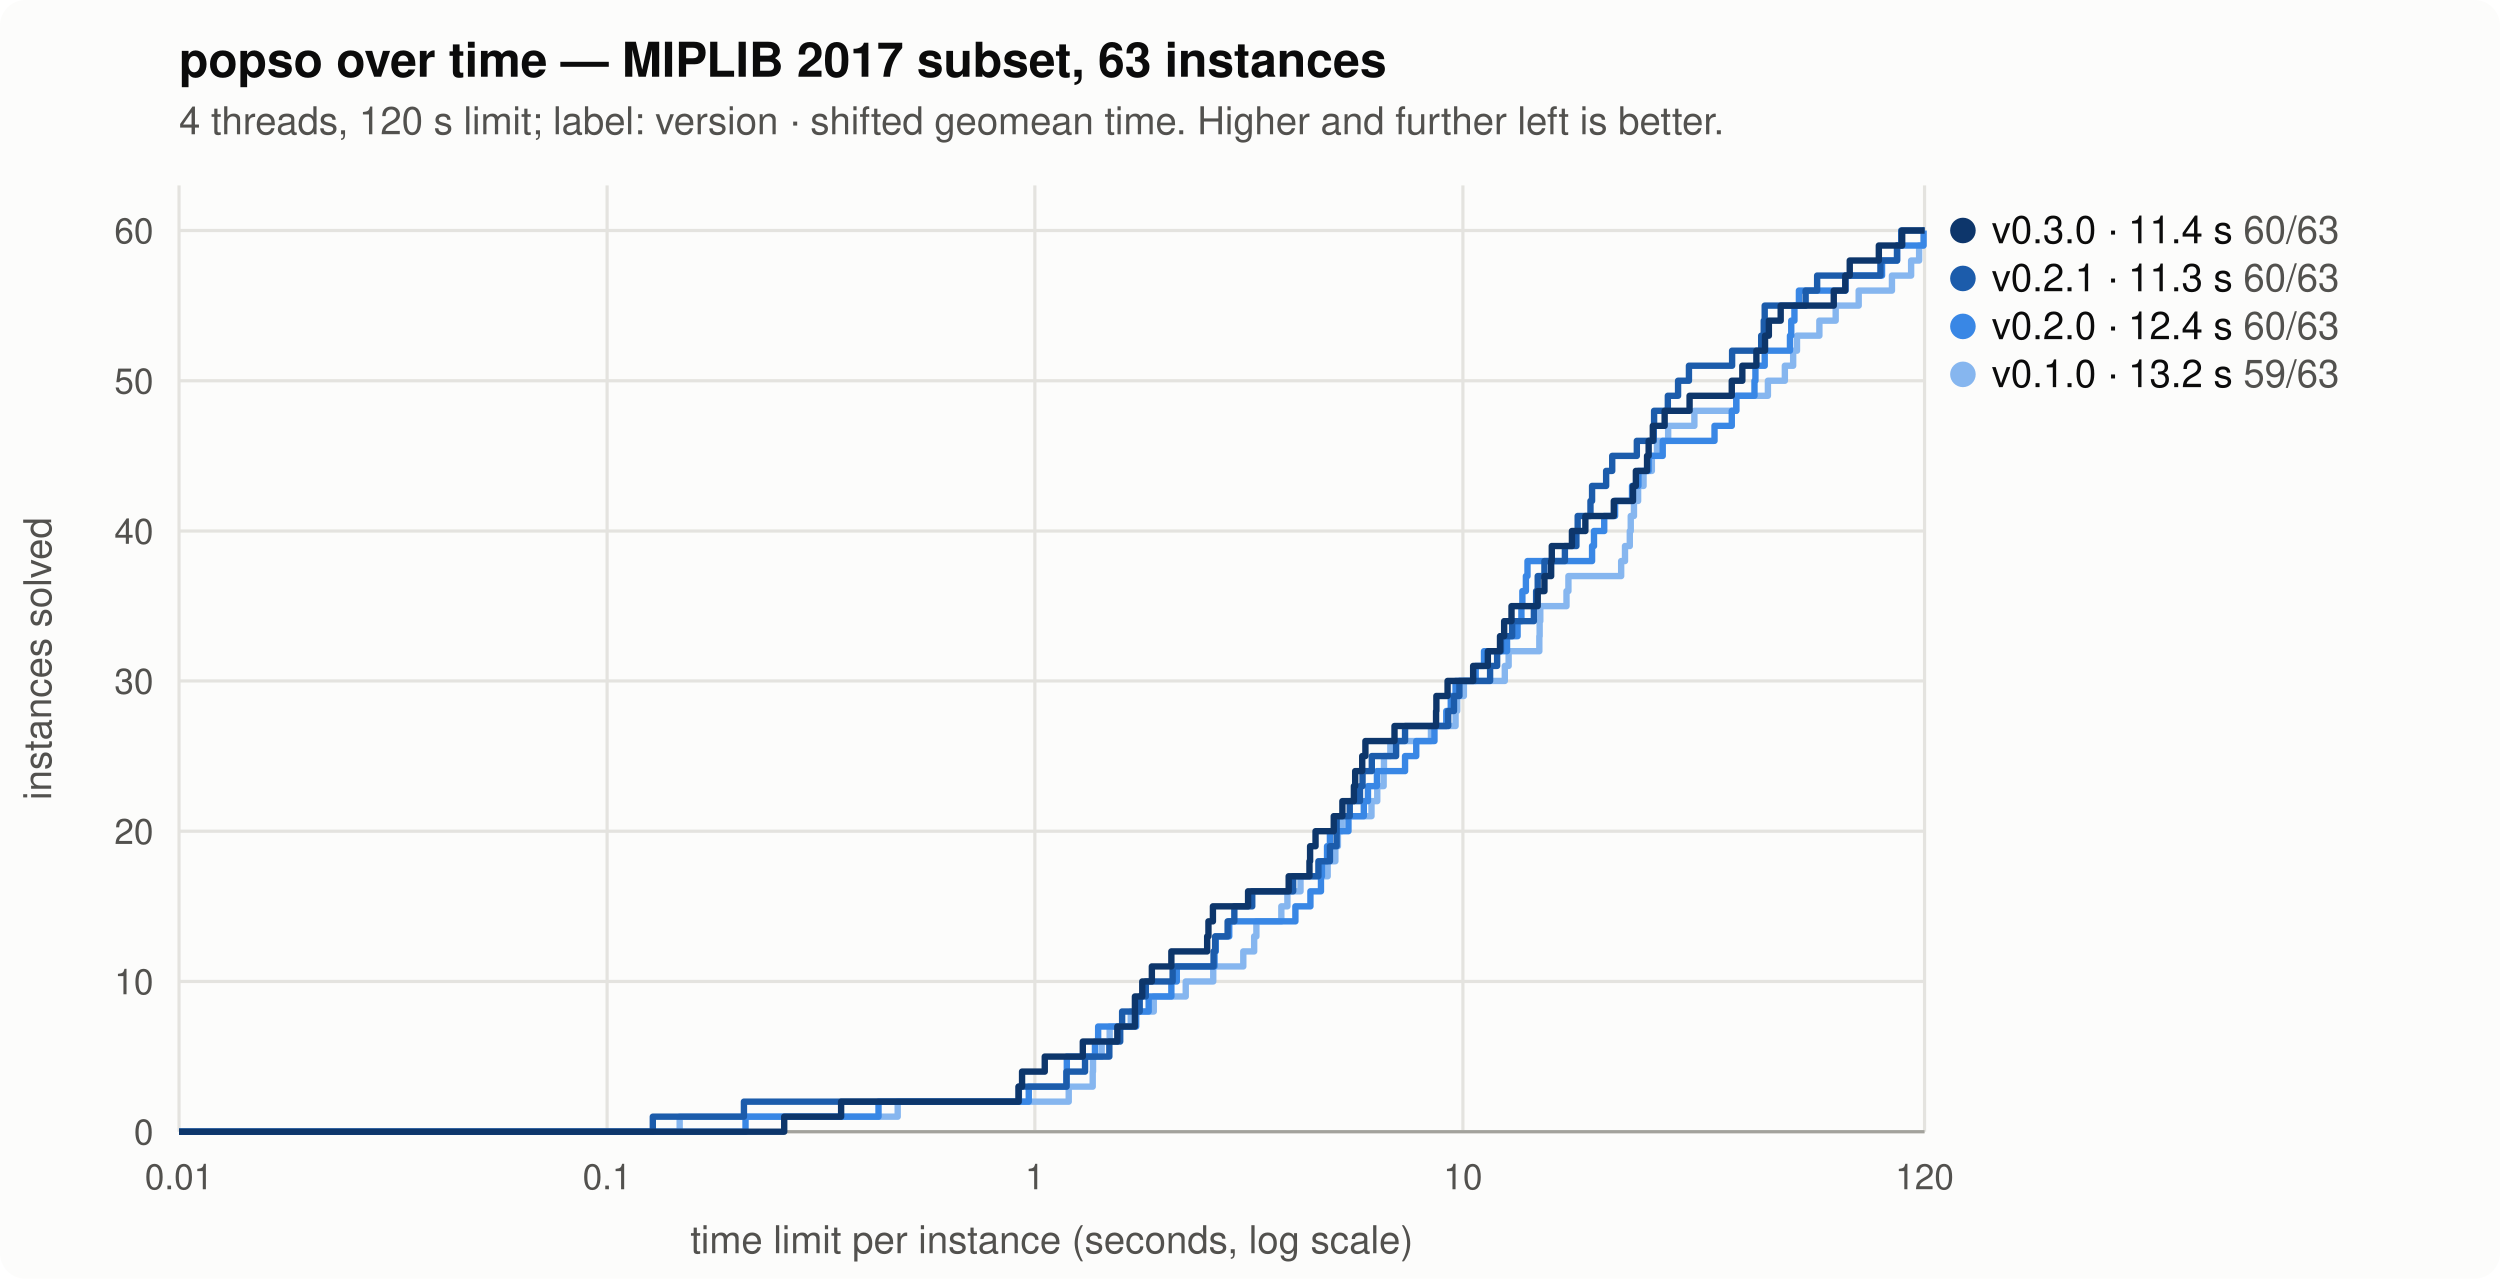
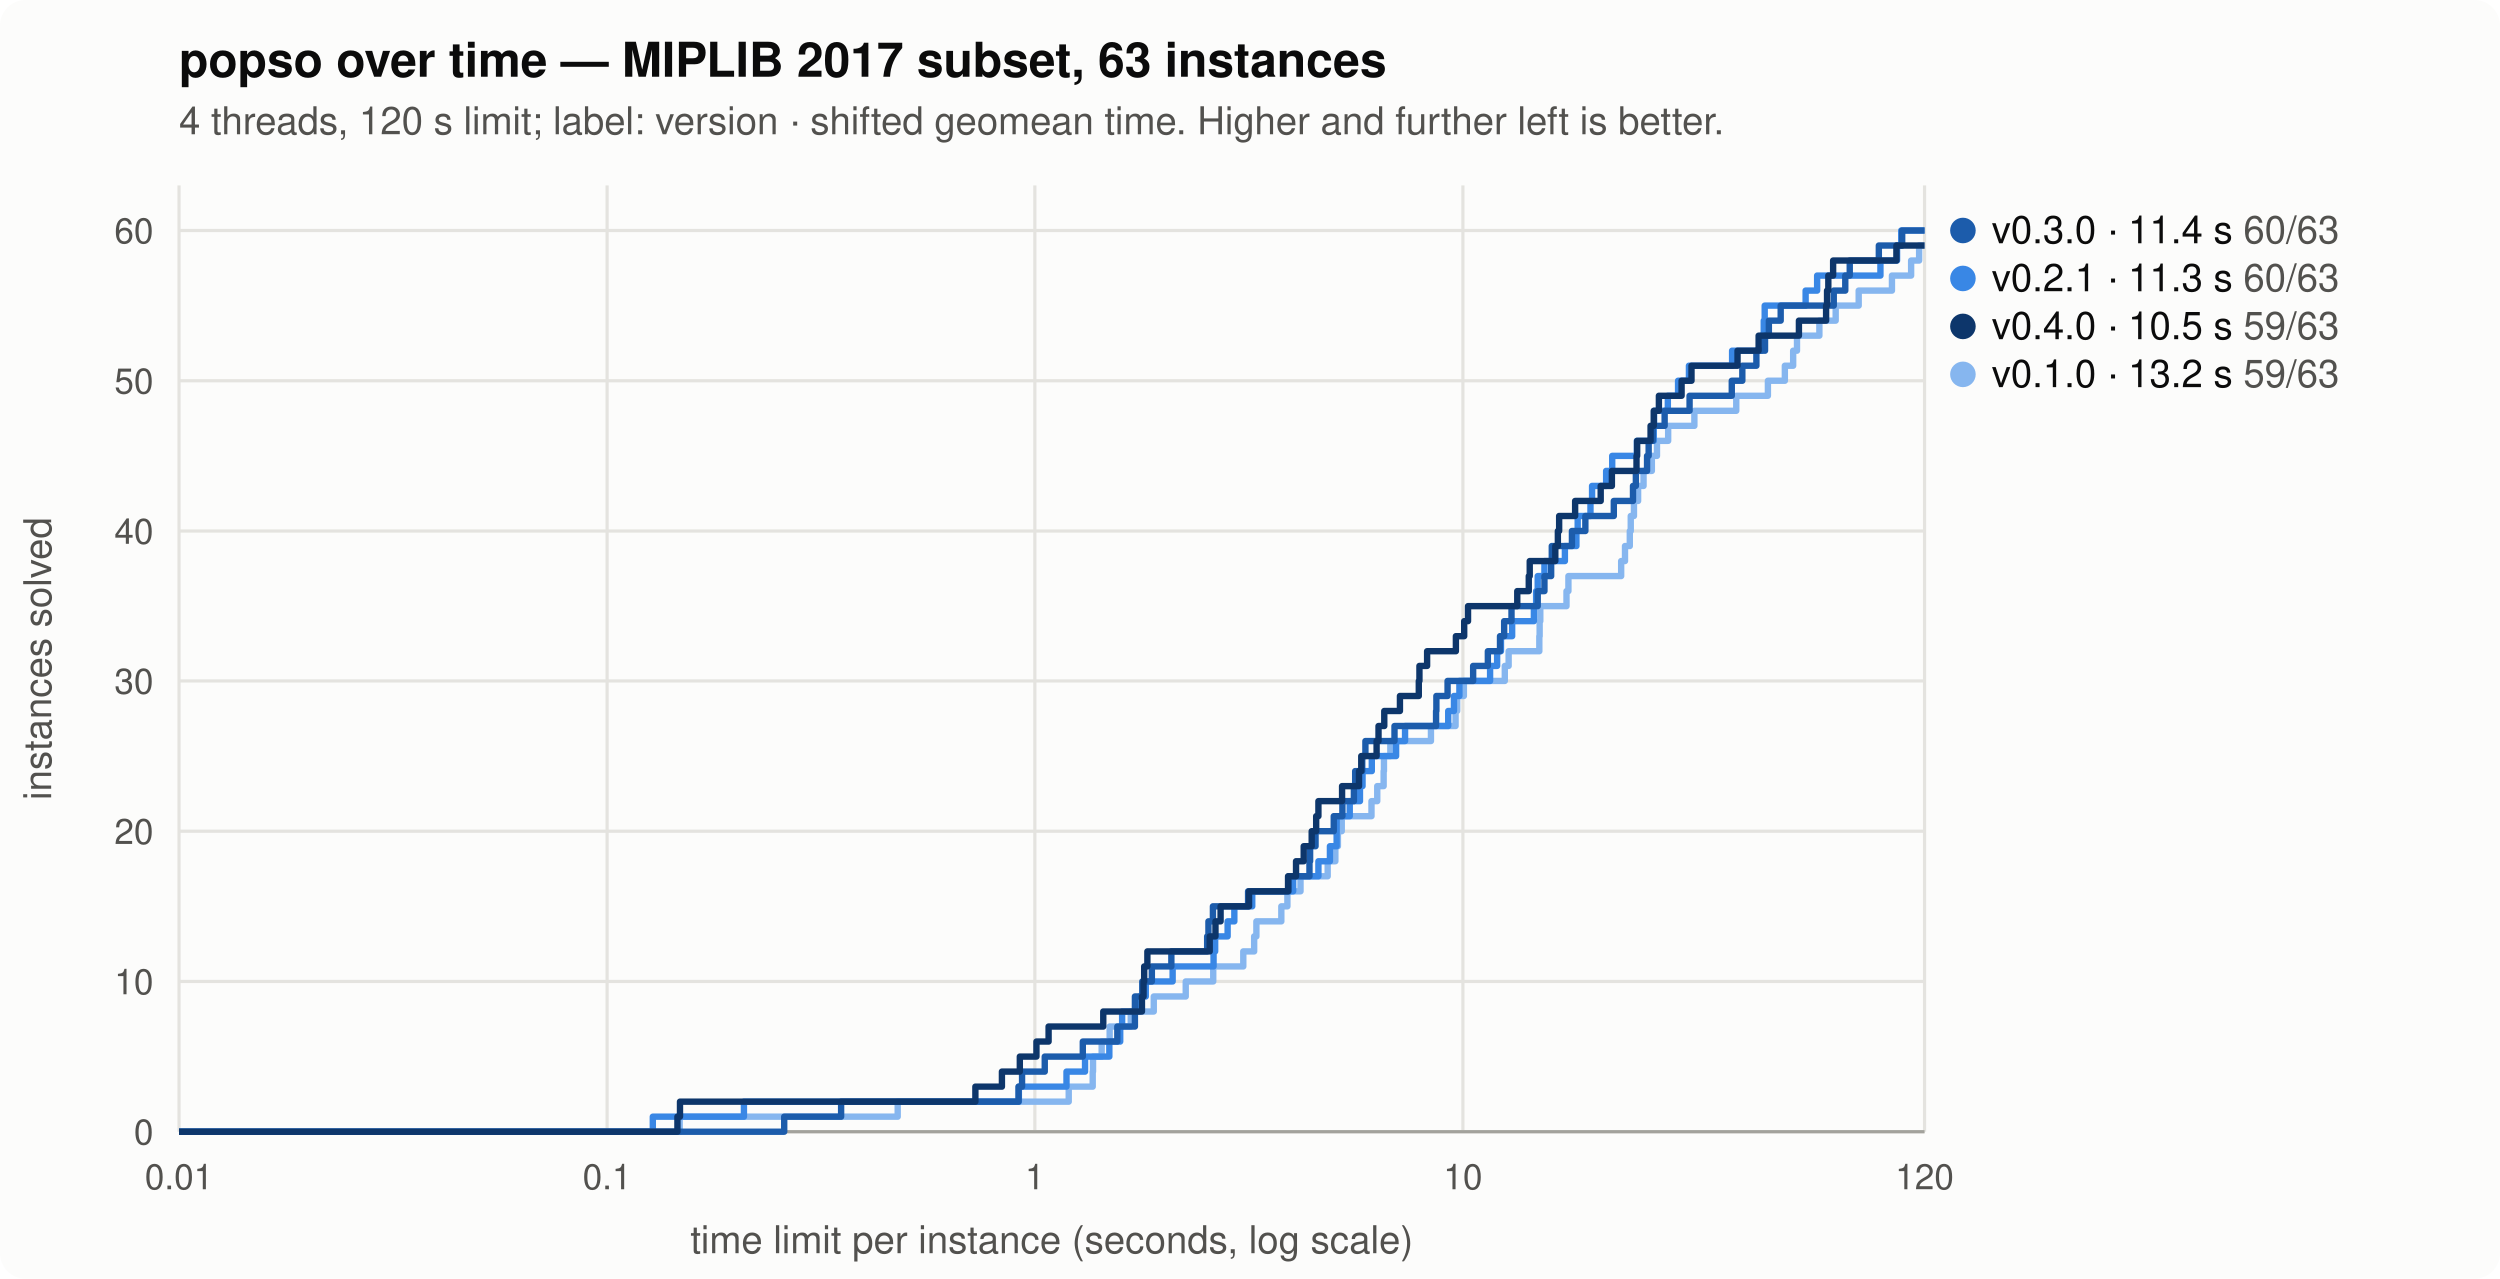
<svg xmlns="http://www.w3.org/2000/svg" viewBox="0 0 782 400" width="782" height="400" role="img" aria-label="popso over time — MIPLIB 2017 subset, 63 instances: instances solved versus time">
  <style>svg{font-family:-apple-system,BlinkMacSystemFont,'Segoe UI',Helvetica,Arial,sans-serif}.bg{fill:#fcfcfb}.t1{fill:#0b0b0b}.t2{fill:#52514e}.grid{stroke:#e4e3df}.axis{stroke:#a3a29c}.s-ours{stroke:#2a78d6}.f-ours{fill:#2a78d6}.s-highs{stroke:#eb6834}.f-highs{fill:#eb6834}.s-scip{stroke:#1baf7a}.f-scip{fill:#1baf7a}.s-v9{stroke:#86b6ef}.f-v9{fill:#86b6ef}.s-v8{stroke:#3987e5}.f-v8{fill:#3987e5}.s-v7{stroke:#1c5cab}.f-v7{fill:#1c5cab}.s-v6{stroke:#0d366b}.f-v6{fill:#0d366b}@media (prefers-color-scheme: dark){.bg{fill:#1a1a19}.t1{fill:#f0efec}.t2{fill:#c3c2b7}.grid{stroke:#333331}.axis{stroke:#6b6a64}.s-ours{stroke:#3987e5}.f-ours{fill:#3987e5}.s-highs{stroke:#d95926}.f-highs{fill:#d95926}.s-scip{stroke:#199e70}.f-scip{fill:#199e70}.s-v9{stroke:#184f95}.f-v9{fill:#184f95}.s-v8{stroke:#2a78d6}.f-v8{fill:#2a78d6}.s-v7{stroke:#6da7ec}.f-v7{fill:#6da7ec}.s-v6{stroke:#b7d3f6}.f-v6{fill:#b7d3f6}}</style>
  <rect class="bg" width="782" height="400" rx="8" />
  <text class="t1" x="56" y="24" font-size="15" font-weight="600">popso over time — MIPLIB 2017 subset, 63 instances</text>
  <text class="t2" x="56" y="42" font-size="12">4 threads, 120 s limit; label: version · shifted geomean time. Higher and further left is better.</text>
  <line class="grid" x1="56" x2="602" y1="354.0" y2="354.0" stroke-width="1" />
  <text class="t2" x="48" y="358.0" font-size="11" text-anchor="end">0</text>
  <line class="grid" x1="56" x2="602" y1="307.0" y2="307.0" stroke-width="1" />
  <text class="t2" x="48" y="311.0" font-size="11" text-anchor="end">10</text>
  <line class="grid" x1="56" x2="602" y1="260.0" y2="260.0" stroke-width="1" />
  <text class="t2" x="48" y="264.0" font-size="11" text-anchor="end">20</text>
  <line class="grid" x1="56" x2="602" y1="213.0" y2="213.0" stroke-width="1" />
  <text class="t2" x="48" y="217.0" font-size="11" text-anchor="end">30</text>
  <line class="grid" x1="56" x2="602" y1="166.1" y2="166.1" stroke-width="1" />
  <text class="t2" x="48" y="170.1" font-size="11" text-anchor="end">40</text>
  <line class="grid" x1="56" x2="602" y1="119.1" y2="119.1" stroke-width="1" />
  <text class="t2" x="48" y="123.1" font-size="11" text-anchor="end">50</text>
  <line class="grid" x1="56" x2="602" y1="72.1" y2="72.1" stroke-width="1" />
  <text class="t2" x="48" y="76.1" font-size="11" text-anchor="end">60</text>
  <line class="grid" x1="56.0" x2="56.0" y1="58" y2="354" stroke-width="1" />
  <text class="t2" x="56.0" y="372" font-size="11" text-anchor="middle">0.01</text>
  <line class="grid" x1="189.9" x2="189.9" y1="58" y2="354" stroke-width="1" />
  <text class="t2" x="189.9" y="372" font-size="11" text-anchor="middle">0.1</text>
  <line class="grid" x1="323.7" x2="323.7" y1="58" y2="354" stroke-width="1" />
  <text class="t2" x="323.7" y="372" font-size="11" text-anchor="middle">1</text>
  <line class="grid" x1="457.6" x2="457.6" y1="58" y2="354" stroke-width="1" />
  <text class="t2" x="457.6" y="372" font-size="11" text-anchor="middle">10</text>
  <line class="grid" x1="602.0" x2="602.0" y1="58" y2="354" stroke-width="1" />
  <text class="t2" x="602.0" y="372" font-size="11" text-anchor="middle">120</text>
  <line class="axis" x1="56" x2="602" y1="354" y2="354" stroke-width="1" />
  <text class="t2" x="329.0" y="392" font-size="12" text-anchor="middle">time limit per instance (seconds, log scale)</text>
  <text class="t2" transform="translate(16 206.0) rotate(-90)" font-size="12" text-anchor="middle">instances solved</text>
  <path class="s-v9" d="M56.0 354.0 L212.6 354.0 L212.6 349.3 L280.8 349.3 L280.8 344.6 L334.3 344.6 L334.3 339.9 L341.8 339.9 L341.8 335.2 L341.9 335.2 L341.9 330.5 L344.6 330.5 L344.6 325.8 L347.1 325.8 L347.1 321.1 L353.7 321.1 L353.7 316.4 L360.9 316.4 L360.9 311.7 L370.9 311.7 L370.9 307.0 L379.5 307.0 L379.5 302.3 L388.9 302.3 L388.9 297.6 L392.3 297.6 L392.3 292.9 L393.0 292.9 L393.0 288.2 L400.8 288.2 L400.8 283.5 L402.7 283.5 L402.7 278.8 L406.8 278.8 L406.8 274.1 L415.3 274.1 L415.3 269.4 L417.7 269.4 L417.7 264.7 L418.5 264.7 L418.5 260.0 L419.7 260.0 L419.7 255.3 L429.0 255.3 L429.0 250.6 L430.8 250.6 L430.8 245.9 L432.8 245.9 L432.8 241.2 L432.9 241.2 L432.9 236.5 L434.9 236.5 L434.9 231.8 L447.6 231.8 L447.6 227.1 L455.3 227.1 L455.3 222.4 L455.8 222.4 L455.8 217.7 L457.9 217.7 L457.9 213.0 L470.7 213.0 L470.7 208.3 L471.9 208.3 L471.9 203.7 L481.5 203.7 L481.5 199.0 L481.6 199.0 L481.6 194.3 L481.8 194.3 L481.8 189.6 L490.0 189.6 L490.0 184.9 L490.6 184.9 L490.6 180.2 L507.1 180.2 L507.1 175.5 L508.3 175.5 L508.3 170.8 L509.8 170.8 L509.8 166.1 L510.1 166.1 L510.1 161.4 L511.1 161.4 L511.1 156.7 L512.4 156.7 L512.4 152.0 L514.1 152.0 L514.1 147.3 L516.7 147.3 L516.7 142.6 L518.3 142.6 L518.3 137.9 L521.8 137.9 L521.8 133.2 L530.0 133.2 L530.0 128.5 L543.1 128.5 L543.1 123.8 L553.0 123.8 L553.0 119.1 L558.3 119.1 L558.3 114.4 L560.9 114.4 L560.9 109.7 L562.1 109.7 L562.1 105.0 L569.1 105.0 L569.1 100.3 L574.2 100.3 L574.2 95.6 L581.4 95.6 L581.4 90.9 L591.8 90.9 L591.8 86.2 L597.8 86.2 L597.8 81.5 L600.3 81.5 L600.3 76.8 L602.0 76.8" fill="none" stroke-width="2" stroke-linejoin="round" />
-   <path class="s-v8" d="M56.0 354.0 L233.2 354.0 L233.2 349.3 L274.8 349.3 L274.8 344.6 L321.8 344.6 L321.8 339.9 L333.6 339.9 L333.6 335.2 L333.7 335.2 L333.7 330.5 L342.5 330.5 L342.5 325.8 L343.5 325.8 L343.5 321.1 L355.4 321.1 L355.4 316.4 L359.3 316.4 L359.3 311.7 L366.4 311.7 L366.4 307.0 L368.1 307.0 L368.1 302.3 L379.9 302.3 L379.9 297.6 L380.3 297.6 L380.3 292.9 L384.5 292.9 L384.5 288.2 L405.2 288.2 L405.2 283.5 L409.9 283.5 L409.9 278.8 L413.2 278.8 L413.2 274.1 L413.5 274.1 L413.5 269.4 L415.1 269.4 L415.1 264.7 L416.0 264.7 L416.0 260.0 L421.8 260.0 L421.8 255.3 L426.6 255.3 L426.6 250.6 L427.9 250.6 L427.9 245.9 L430.7 245.9 L430.7 241.2 L439.5 241.2 L439.5 236.5 L443.0 236.5 L443.0 231.8 L448.7 231.8 L448.7 227.1 L452.4 227.1 L452.4 222.4 L453.8 222.4 L453.8 217.7 L455.3 217.7 L455.3 213.0 L461.6 213.0 L461.6 208.3 L464.2 208.3 L464.2 203.7 L471.4 203.7 L471.4 199.0 L474.7 199.0 L474.7 194.3 L475.9 194.3 L475.9 189.6 L476.2 189.6 L476.2 184.9 L477.3 184.9 L477.3 180.2 L477.8 180.2 L477.8 175.5 L498.0 175.5 L498.0 170.8 L498.6 170.8 L498.6 166.1 L501.8 166.1 L501.8 161.4 L505.2 161.4 L505.2 156.7 L510.5 156.7 L510.5 152.0 L512.5 152.0 L512.5 147.3 L515.7 147.3 L515.7 142.6 L520.1 142.6 L520.1 137.9 L536.3 137.9 L536.3 133.2 L541.7 133.2 L541.7 128.5 L543.1 128.5 L543.1 123.8 L548.8 123.8 L548.8 119.1 L549.1 119.1 L549.1 114.4 L552.0 114.4 L552.0 109.7 L559.9 109.7 L559.9 105.0 L560.3 105.0 L560.3 100.3 L561.3 100.3 L561.3 95.6 L562.7 95.6 L562.7 90.9 L577.3 90.9 L577.3 86.2 L588.7 86.2 L588.7 81.5 L593.4 81.5 L593.4 76.8 L601.7 76.8 L601.7 72.1 L602.0 72.1" fill="none" stroke-width="2" stroke-linejoin="round" />
-   <path class="s-v7" d="M56.0 354.0 L204.2 354.0 L204.2 349.3 L232.7 349.3 L232.7 344.6 L318.7 344.6 L318.7 339.9 L333.6 339.9 L333.6 335.2 L339.4 335.2 L339.4 330.5 L347.0 330.5 L347.0 325.8 L350.4 325.8 L350.4 321.1 L351.0 321.1 L351.0 316.4 L356.5 316.4 L356.5 311.7 L358.4 311.7 L358.4 307.0 L366.8 307.0 L366.8 302.3 L379.6 302.3 L379.6 297.6 L380.1 297.6 L380.1 292.9 L384.0 292.9 L384.0 288.2 L386.1 288.2 L386.1 283.5 L391.7 283.5 L391.7 278.8 L404.5 278.8 L404.5 274.1 L412.4 274.1 L412.4 269.4 L416.0 269.4 L416.0 264.7 L418.1 264.7 L418.1 260.0 L418.1 260.0 L418.1 255.3 L422.2 255.3 L422.2 250.6 L425.4 250.6 L425.4 245.9 L426.2 245.9 L426.2 241.2 L429.1 241.2 L429.1 236.5 L436.7 236.5 L436.7 231.8 L439.5 231.8 L439.5 227.1 L453.0 227.1 L453.0 222.4 L454.8 222.4 L454.8 217.7 L456.5 217.7 L456.5 213.0 L466.1 213.0 L466.1 208.3 L468.3 208.3 L468.3 203.7 L469.5 203.7 L469.5 199.0 L473.0 199.0 L473.0 194.3 L479.8 194.3 L479.8 189.6 L480.5 189.6 L480.5 184.9 L481.0 184.9 L481.0 180.2 L483.1 180.2 L483.1 175.5 L489.5 175.5 L489.5 170.8 L493.1 170.8 L493.1 166.1 L493.5 166.1 L493.5 161.4 L497.5 161.4 L497.5 156.7 L498.0 156.7 L498.0 152.0 L502.4 152.0 L502.4 147.3 L504.3 147.3 L504.3 142.6 L512.0 142.6 L512.0 137.9 L517.3 137.9 L517.3 133.2 L517.4 133.2 L517.4 128.5 L521.7 128.5 L521.7 123.8 L524.9 123.8 L524.9 119.1 L528.3 119.1 L528.3 114.4 L541.8 114.4 L541.8 109.7 L550.9 109.7 L550.9 105.0 L551.7 105.0 L551.7 100.3 L552.0 100.3 L552.0 95.6 L564.8 95.6 L564.8 90.9 L568.4 90.9 L568.4 86.2 L588.2 86.2 L588.2 81.5 L593.4 81.5 L593.4 76.8 L594.7 76.8 L594.7 72.1 L602.0 72.1" fill="none" stroke-width="2" stroke-linejoin="round" />
-   <path class="s-v6" d="M56.0 354.0 L245.3 354.0 L245.3 349.3 L263.1 349.3 L263.1 344.6 L318.6 344.6 L318.6 339.9 L319.7 339.9 L319.7 335.2 L326.8 335.2 L326.8 330.5 L338.7 330.5 L338.7 325.8 L349.5 325.8 L349.5 321.1 L355.0 321.1 L355.0 316.4 L355.0 316.4 L355.0 311.7 L357.3 311.7 L357.3 307.0 L360.3 307.0 L360.3 302.3 L366.4 302.3 L366.4 297.6 L377.6 297.6 L377.6 292.9 L378.0 292.9 L378.0 288.2 L379.4 288.2 L379.4 283.5 L390.4 283.5 L390.4 278.8 L403.1 278.8 L403.1 274.1 L409.6 274.1 L409.6 269.4 L409.8 269.4 L409.8 264.7 L411.5 264.7 L411.5 260.0 L417.2 260.0 L417.2 255.3 L419.9 255.3 L419.9 250.6 L423.5 250.6 L423.5 245.9 L423.9 245.9 L423.9 241.2 L426.1 241.2 L426.1 236.5 L427.1 236.5 L427.1 231.8 L436.2 231.8 L436.2 227.1 L449.2 227.1 L449.2 222.4 L449.3 222.4 L449.3 217.7 L452.8 217.7 L452.8 213.0 L460.8 213.0 L460.8 208.3 L465.4 208.3 L465.4 203.7 L469.2 203.7 L469.2 199.0 L470.5 199.0 L470.5 194.3 L472.8 194.3 L472.8 189.6 L481.0 189.6 L481.0 184.9 L483.1 184.9 L483.1 180.2 L485.2 180.2 L485.2 175.5 L485.4 175.5 L485.4 170.8 L491.7 170.8 L491.7 166.1 L495.9 166.1 L495.9 161.4 L504.8 161.4 L504.8 156.7 L510.8 156.7 L510.8 152.0 L511.7 152.0 L511.7 147.3 L515.2 147.3 L515.2 142.6 L515.7 142.6 L515.7 137.9 L517.0 137.9 L517.0 133.2 L520.7 133.2 L520.7 128.5 L528.5 128.5 L528.5 123.8 L541.7 123.8 L541.7 119.1 L545.0 119.1 L545.0 114.4 L549.4 114.4 L549.4 109.7 L552.1 109.7 L552.1 105.0 L553.3 105.0 L553.3 100.3 L557.0 100.3 L557.0 95.6 L573.6 95.6 L573.6 90.9 L577.2 90.9 L577.2 86.2 L578.6 86.2 L578.6 81.5 L587.7 81.5 L587.7 76.8 L595.0 76.8 L595.0 72.1 L602.0 72.1" fill="none" stroke-width="2" stroke-linejoin="round" />
-   <circle class="f-v6" cx="614.0" cy="72.1" r="4" />
+   <path class="s-v8" d="M56.0 354.0 L204.2 354.0 L204.2 349.3 L232.7 349.3 L232.7 344.6 L318.7 344.6 L318.7 339.9 L333.6 339.9 L333.6 335.2 L339.4 335.2 L339.4 330.5 L347.0 330.5 L347.0 325.8 L350.4 325.8 L350.4 321.1 L351.0 321.1 L351.0 316.4 L356.5 316.4 L356.5 311.7 L358.4 311.7 L358.4 307.0 L366.8 307.0 L366.8 302.3 L379.6 302.3 L379.6 297.6 L380.1 297.6 L380.1 292.9 L384.0 292.9 L384.0 288.2 L386.1 288.2 L386.1 283.5 L391.7 283.5 L391.7 278.8 L404.5 278.8 L404.5 274.1 L412.4 274.1 L412.4 269.4 L416.0 269.4 L416.0 264.7 L418.1 264.7 L418.1 260.0 L418.1 260.0 L418.1 255.3 L422.2 255.3 L422.2 250.6 L425.4 250.6 L425.4 245.9 L426.2 245.9 L426.2 241.2 L429.1 241.2 L429.1 236.5 L436.7 236.5 L436.7 231.8 L439.5 231.8 L439.5 227.1 L453.0 227.1 L453.0 222.4 L454.8 222.4 L454.8 217.7 L456.5 217.7 L456.5 213.0 L466.1 213.0 L466.1 208.3 L468.3 208.3 L468.3 203.7 L469.5 203.7 L469.5 199.0 L473.0 199.0 L473.0 194.3 L479.8 194.3 L479.8 189.6 L480.5 189.6 L480.5 184.9 L481.0 184.9 L481.0 180.2 L483.1 180.2 L483.1 175.5 L489.5 175.5 L489.5 170.8 L493.1 170.8 L493.1 166.1 L493.5 166.1 L493.5 161.4 L497.5 161.4 L497.5 156.7 L498.0 156.7 L498.0 152.0 L502.4 152.0 L502.4 147.3 L504.3 147.3 L504.3 142.6 L512.0 142.6 L512.0 137.9 L517.3 137.9 L517.3 133.2 L517.4 133.2 L517.4 128.5 L521.7 128.5 L521.7 123.8 L524.9 123.8 L524.9 119.1 L528.3 119.1 L528.3 114.4 L541.8 114.4 L541.8 109.7 L550.9 109.7 L550.9 105.0 L551.7 105.0 L551.7 100.3 L552.0 100.3 L552.0 95.6 L564.8 95.6 L564.8 90.9 L568.4 90.9 L568.4 86.2 L588.2 86.2 L588.2 81.5 L593.4 81.5 L593.4 76.8 L594.7 76.8 L594.7 72.1 L602.0 72.1" fill="none" stroke-width="2" stroke-linejoin="round" />
+   <path class="s-v7" d="M56.0 354.0 L245.3 354.0 L245.3 349.3 L263.1 349.3 L263.1 344.6 L318.6 344.6 L318.6 339.9 L319.7 339.9 L319.7 335.2 L326.8 335.2 L326.8 330.5 L338.7 330.5 L338.7 325.8 L349.5 325.8 L349.5 321.1 L355.0 321.1 L355.0 316.4 L355.0 316.4 L355.0 311.7 L357.3 311.7 L357.3 307.0 L360.3 307.0 L360.3 302.3 L366.4 302.3 L366.4 297.6 L377.6 297.6 L377.6 292.9 L378.0 292.9 L378.0 288.2 L379.4 288.2 L379.4 283.5 L390.4 283.5 L390.4 278.8 L403.1 278.8 L403.1 274.1 L409.6 274.1 L409.6 269.4 L409.8 269.4 L409.8 264.7 L411.5 264.7 L411.5 260.0 L417.2 260.0 L417.2 255.3 L419.9 255.3 L419.9 250.6 L423.5 250.6 L423.5 245.9 L423.9 245.9 L423.9 241.2 L426.1 241.2 L426.1 236.5 L427.1 236.5 L427.1 231.8 L436.2 231.8 L436.2 227.1 L449.2 227.1 L449.2 222.4 L449.3 222.4 L449.3 217.7 L452.8 217.7 L452.8 213.0 L460.8 213.0 L460.8 208.3 L465.4 208.3 L465.4 203.7 L469.2 203.7 L469.2 199.0 L470.5 199.0 L470.5 194.3 L472.8 194.3 L472.8 189.6 L481.0 189.6 L481.0 184.9 L483.1 184.9 L483.1 180.2 L485.2 180.2 L485.2 175.5 L485.4 175.5 L485.4 170.8 L491.7 170.8 L491.7 166.1 L495.9 166.1 L495.9 161.4 L504.8 161.4 L504.8 156.7 L510.8 156.7 L510.8 152.0 L511.7 152.0 L511.7 147.3 L515.2 147.3 L515.2 142.6 L515.7 142.6 L515.7 137.9 L517.0 137.9 L517.0 133.2 L520.7 133.2 L520.7 128.5 L528.5 128.5 L528.5 123.8 L541.7 123.8 L541.7 119.1 L545.0 119.1 L545.0 114.4 L549.4 114.4 L549.4 109.7 L552.1 109.7 L552.1 105.0 L553.3 105.0 L553.3 100.3 L557.0 100.3 L557.0 95.6 L573.6 95.6 L573.6 90.9 L577.2 90.9 L577.2 86.2 L578.6 86.2 L578.6 81.5 L587.7 81.5 L587.7 76.8 L595.0 76.8 L595.0 72.1 L602.0 72.1" fill="none" stroke-width="2" stroke-linejoin="round" />
+   <path class="s-v6" d="M56.0 354.0 L211.9 354.0 L211.9 349.3 L212.7 349.3 L212.7 344.6 L305.1 344.6 L305.1 339.9 L313.4 339.9 L313.4 335.2 L319.0 335.2 L319.0 330.5 L324.2 330.5 L324.2 325.8 L328.0 325.8 L328.0 321.1 L345.1 321.1 L345.1 316.4 L357.2 316.4 L357.2 311.7 L357.7 311.7 L357.7 307.0 L357.9 307.0 L357.9 302.3 L358.9 302.3 L358.9 297.6 L378.4 297.6 L378.4 292.9 L380.2 292.9 L380.2 288.2 L381.8 288.2 L381.8 283.5 L390.7 283.5 L390.7 278.8 L402.9 278.8 L402.9 274.1 L405.4 274.1 L405.4 269.4 L407.8 269.4 L407.8 264.7 L410.3 264.7 L410.3 260.0 L411.7 260.0 L411.7 255.3 L412.4 255.3 L412.4 250.6 L419.8 250.6 L419.8 245.9 L425.1 245.9 L425.1 241.2 L425.8 241.2 L425.8 236.5 L430.6 236.5 L430.6 231.8 L431.2 231.8 L431.2 227.1 L433.0 227.1 L433.0 222.4 L437.9 222.4 L437.9 217.7 L443.8 217.7 L443.8 213.0 L444.0 213.0 L444.0 208.3 L446.4 208.3 L446.4 203.7 L455.4 203.7 L455.4 199.0 L458.0 199.0 L458.0 194.3 L459.2 194.3 L459.2 189.6 L474.6 189.6 L474.6 184.9 L478.2 184.9 L478.2 180.2 L478.5 180.2 L478.5 175.5 L486.5 175.5 L486.5 170.8 L487.3 170.8 L487.3 166.1 L487.7 166.1 L487.7 161.4 L492.7 161.4 L492.7 156.7 L500.7 156.7 L500.7 152.0 L504.2 152.0 L504.2 147.3 L511.9 147.3 L511.9 142.6 L512.1 142.6 L512.1 137.9 L516.3 137.9 L516.3 133.2 L517.3 133.2 L517.3 128.5 L518.9 128.5 L518.9 123.8 L526.0 123.8 L526.0 119.1 L529.1 119.1 L529.1 114.4 L543.5 114.4 L543.5 109.7 L550.1 109.7 L550.1 105.0 L562.7 105.0 L562.7 100.3 L571.2 100.3 L571.2 95.6 L571.5 95.6 L571.5 90.9 L571.9 90.9 L571.9 86.2 L573.4 86.2 L573.4 81.5 L593.2 81.5 L593.2 76.8 L602.0 76.8" fill="none" stroke-width="2" stroke-linejoin="round" />
+   <circle class="f-v7" cx="614.0" cy="72.1" r="4" />
  <text class="t1" x="623.0" y="76.1" font-size="12">v0.3.0 · 11.4 s <tspan class="t2">60/63</tspan>
  </text>
-   <circle class="f-v7" cx="614.0" cy="87.1" r="4" />
+   <circle class="f-v8" cx="614.0" cy="87.1" r="4" />
  <text class="t1" x="623.0" y="91.1" font-size="12">v0.2.1 · 11.3 s <tspan class="t2">60/63</tspan>
  </text>
-   <circle class="f-v8" cx="614.0" cy="102.1" r="4" />
-   <text class="t1" x="623.0" y="106.1" font-size="12">v0.2.0 · 12.4 s <tspan class="t2">60/63</tspan>
+   <circle class="f-v6" cx="614.0" cy="102.1" r="4" />
+   <text class="t1" x="623.0" y="106.1" font-size="12">v0.4.0 · 10.5 s <tspan class="t2">59/63</tspan>
  </text>
  <circle class="f-v9" cx="614.0" cy="117.1" r="4" />
  <text class="t1" x="623.0" y="121.1" font-size="12">v0.1.0 · 13.2 s <tspan class="t2">59/63</tspan>
  </text>
</svg>
